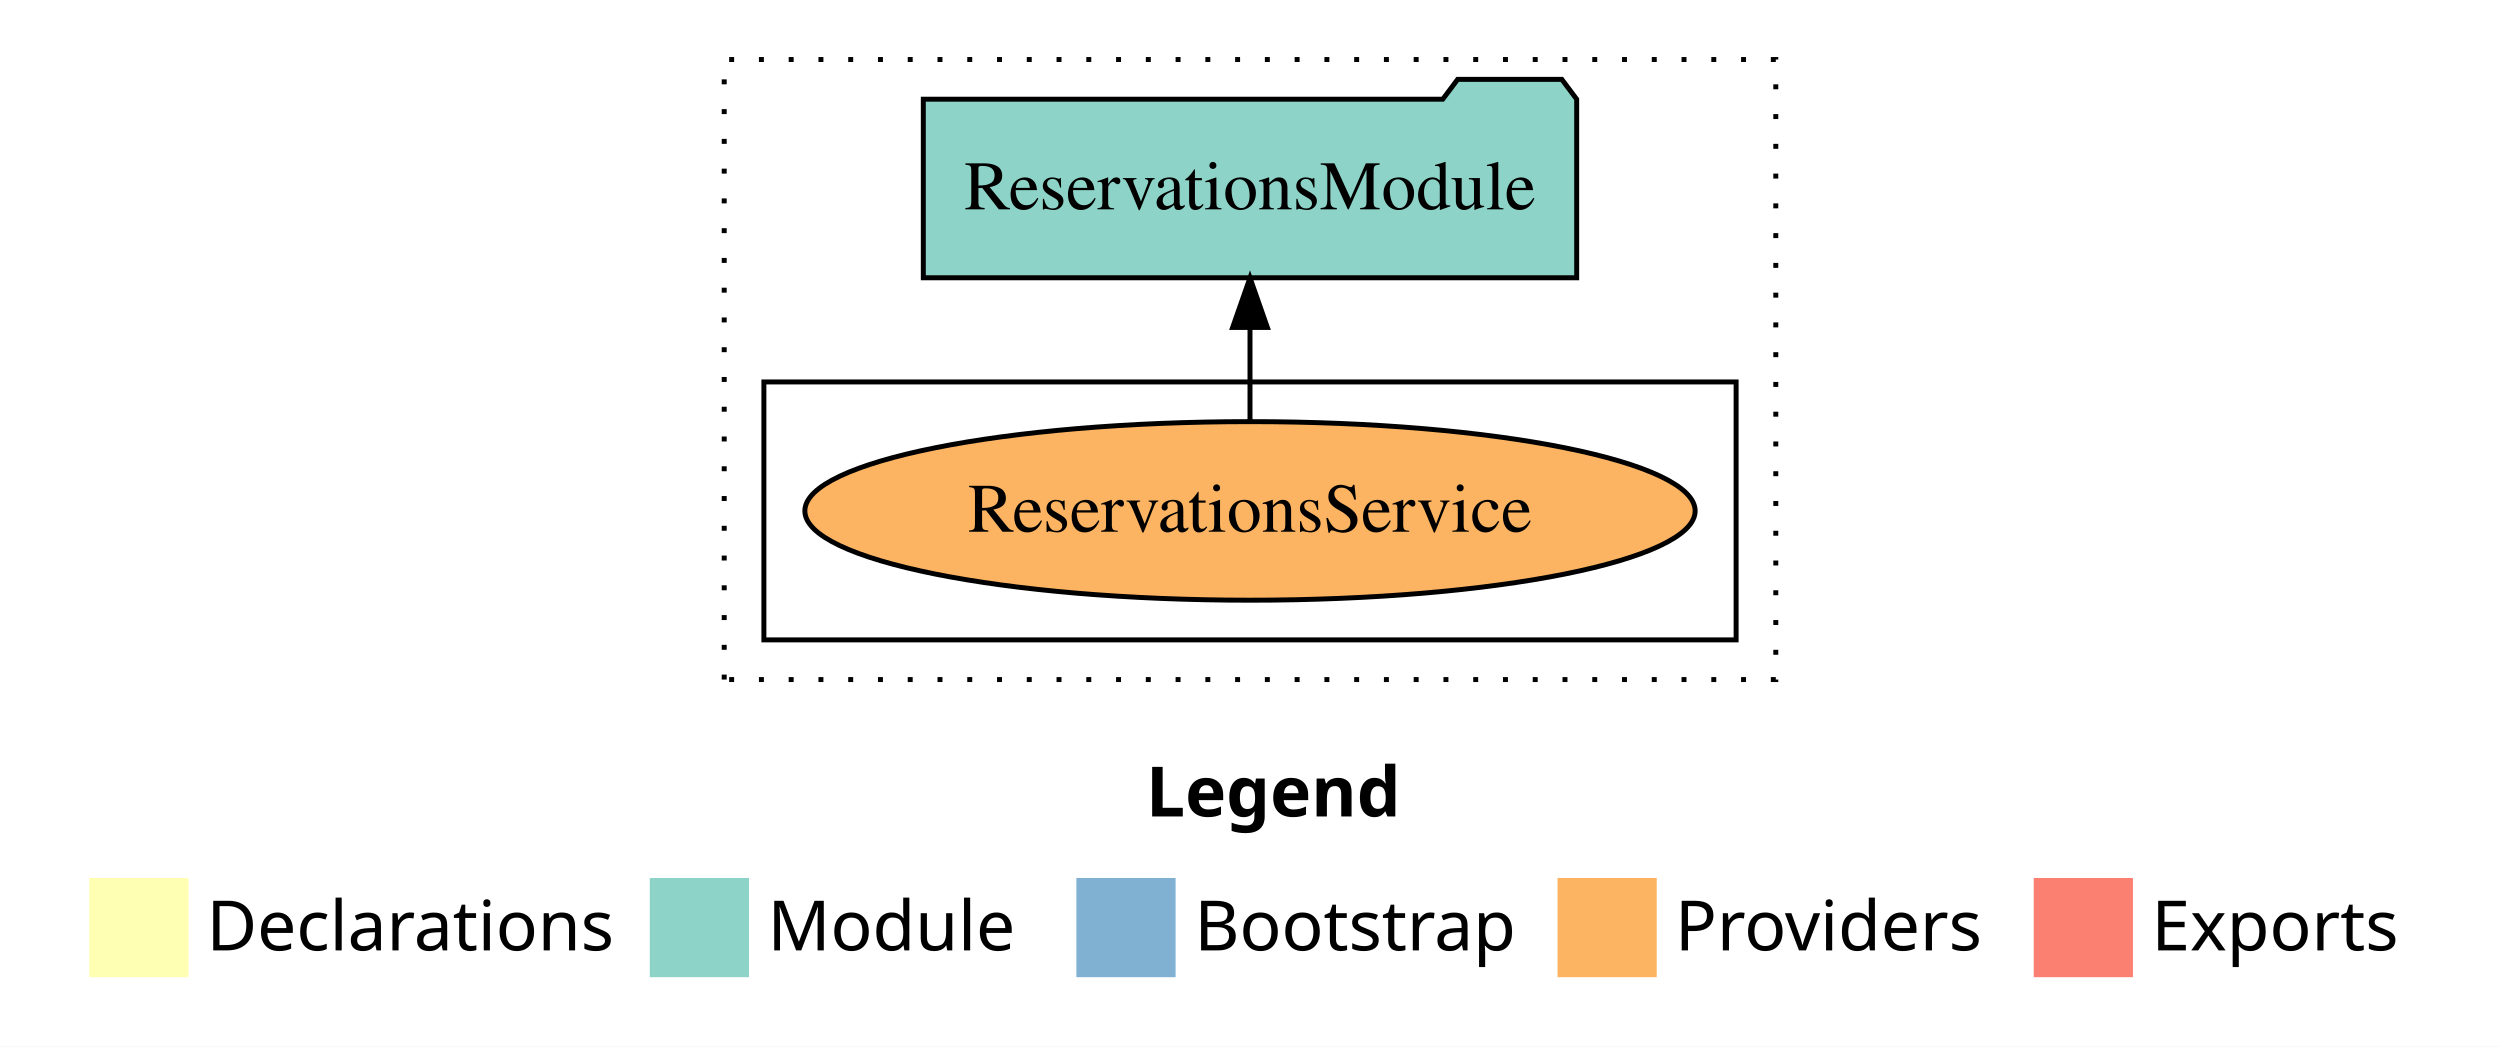
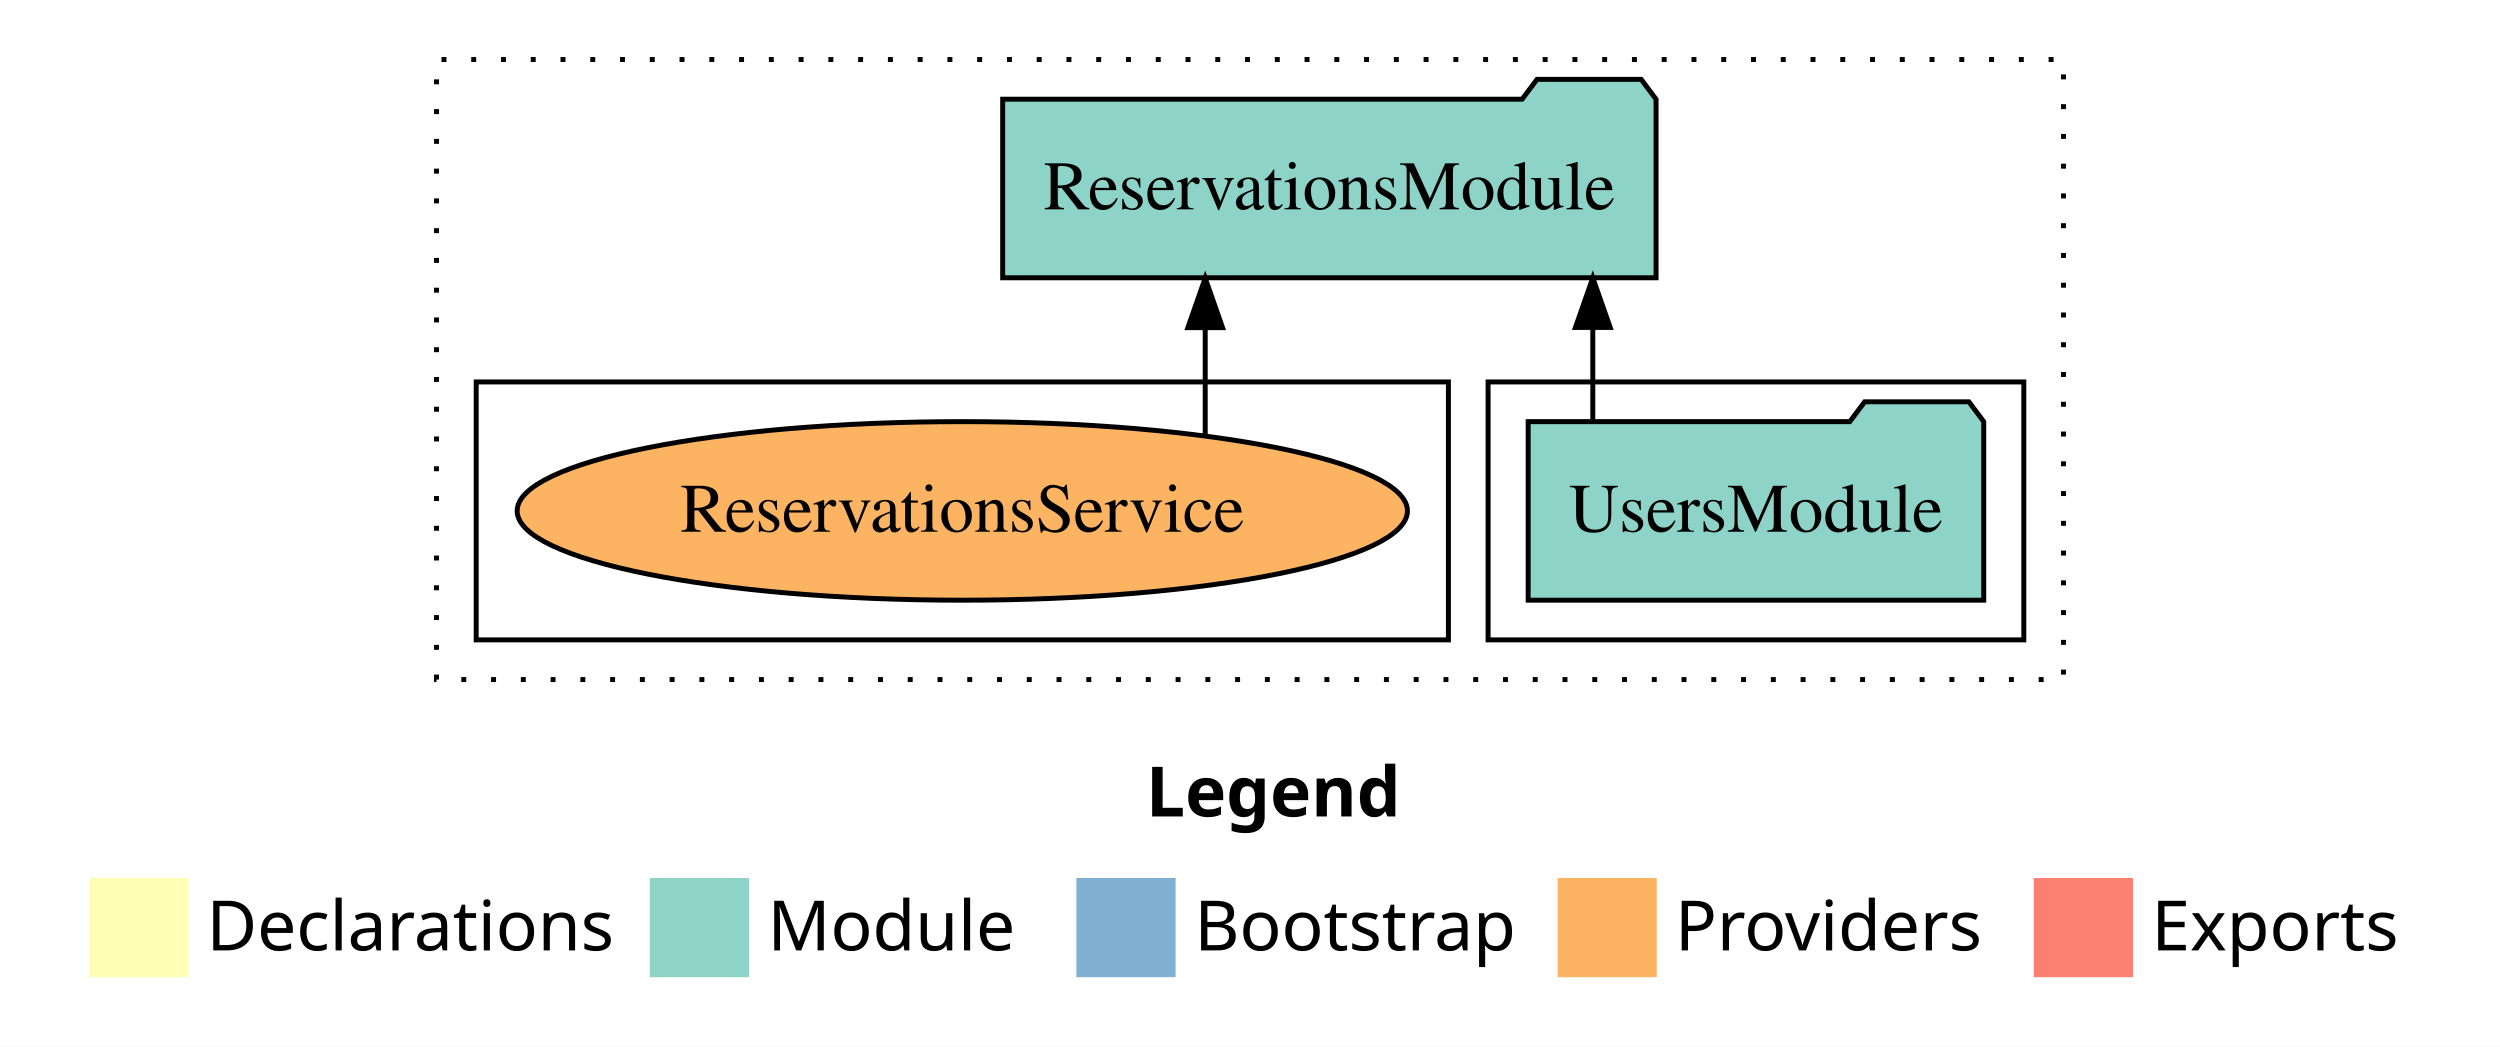
<svg xmlns="http://www.w3.org/2000/svg" width="504pt" height="211pt" viewBox="0.00 0.00 504.00 211.00">
  <g id="graph0" class="graph" transform="scale(1 1) rotate(0) translate(4 207)">
    <polygon fill="white" stroke="transparent" points="-4,4 -4,-207 500,-207 500,4 -4,4" />
    <text text-anchor="start" x="227.01" y="-42.4" font-family="Times-12" font-weight="bold" font-size="14.00">Legend</text>
    <polygon fill="#ffffb3" stroke="transparent" points="14,-10 14,-30 34,-30 34,-10 14,-10" />
    <text text-anchor="start" x="37.63" y="-15.4" font-family="Times-12" font-size="14.00">  Declarations</text>
    <polygon fill="#8dd3c7" stroke="transparent" points="127,-10 127,-30 147,-30 147,-10 127,-10" />
    <text text-anchor="start" x="150.73" y="-15.4" font-family="Times-12" font-size="14.00">  Module</text>
    <polygon fill="#80b1d3" stroke="transparent" points="213,-10 213,-30 233,-30 233,-10 213,-10" />
    <text text-anchor="start" x="236.78" y="-15.4" font-family="Times-12" font-size="14.00">  Bootstrap</text>
    <polygon fill="#fdb462" stroke="transparent" points="310,-10 310,-30 330,-30 330,-10 310,-10" />
    <text text-anchor="start" x="333.67" y="-15.4" font-family="Times-12" font-size="14.00">  Providers</text>
    <polygon fill="#fb8072" stroke="transparent" points="406,-10 406,-30 426,-30 426,-10 406,-10" />
    <text text-anchor="start" x="429.73" y="-15.4" font-family="Times-12" font-size="14.00">  Exports</text>
    <g id="clust1" class="cluster">
-       <polygon fill="none" stroke="black" stroke-dasharray="1,5" points="142,-70 142,-195 354,-195 354,-70 142,-70" />
+       <polygon fill="none" stroke="black" stroke-dasharray="1,5" points="84,-70 84,-195 412,-195 412,-70 84,-70" />
+     </g>
+     <g id="clust3" class="cluster">
+       <polygon fill="none" stroke="black" points="296,-78 296,-130 404,-130 404,-78 296,-78" />
    </g>
    <g id="clust6" class="cluster">
-       <polygon fill="none" stroke="black" points="150,-78 150,-130 346,-130 346,-78 150,-78" />
+       <polygon fill="none" stroke="black" points="92,-78 92,-130 288,-130 288,-78 92,-78" />
    </g>
    <g id="node1" class="node">
-       <ellipse fill="#fdb462" stroke="black" cx="248" cy="-104" rx="89.74" ry="18" />
-       <text text-anchor="middle" x="248" y="-99.8" font-family="Times,serif" font-size="14.00">ReservationsService</text>
+       <polygon fill="#8dd3c7" stroke="black" points="395.92,-122 392.92,-126 371.92,-126 368.92,-122 304.08,-122 304.08,-86 395.92,-86 395.92,-122" />
+       <text text-anchor="middle" x="350" y="-99.8" font-family="Times,serif" font-size="14.00">UsersModule</text>
    </g>
    <g id="node2" class="node">
-       <polygon fill="#8dd3c7" stroke="black" points="313.86,-187 310.86,-191 289.86,-191 286.86,-187 182.14,-187 182.14,-151 313.86,-151 313.86,-187" />
-       <text text-anchor="middle" x="248" y="-164.8" font-family="Times,serif" font-size="14.00">ReservationsModule</text>
+       <polygon fill="#8dd3c7" stroke="black" points="329.86,-187 326.86,-191 305.86,-191 302.86,-187 198.14,-187 198.14,-151 329.86,-151 329.86,-187" />
+       <text text-anchor="middle" x="264" y="-164.8" font-family="Times,serif" font-size="14.00">ReservationsModule</text>
    </g>
    <g id="edge1" class="edge">
-       <path fill="none" stroke="black" d="M248,-122.11C248,-122.11 248,-140.99 248,-140.99" />
-       <polygon fill="black" stroke="black" points="244.5,-140.99 248,-150.99 251.5,-140.99 244.5,-140.99" />
+       <path fill="none" stroke="black" d="M317.11,-122.11C317.11,-122.11 317.11,-140.99 317.11,-140.99" />
+       <polygon fill="black" stroke="black" points="313.61,-140.99 317.11,-150.99 320.61,-140.99 313.61,-140.99" />
+     </g>
+     <g id="node3" class="node">
+       <ellipse fill="#fdb462" stroke="black" cx="190" cy="-104" rx="89.74" ry="18" />
+       <text text-anchor="middle" x="190" y="-99.8" font-family="Times,serif" font-size="14.00">ReservationsService</text>
+     </g>
+     <g id="edge2" class="edge">
+       <path fill="none" stroke="black" d="M238.97,-119.4C238.97,-119.4 238.97,-140.94 238.97,-140.94" />
+       <polygon fill="black" stroke="black" points="235.47,-140.94 238.97,-150.94 242.47,-140.94 235.47,-140.94" />
    </g>
  </g>
</svg>
